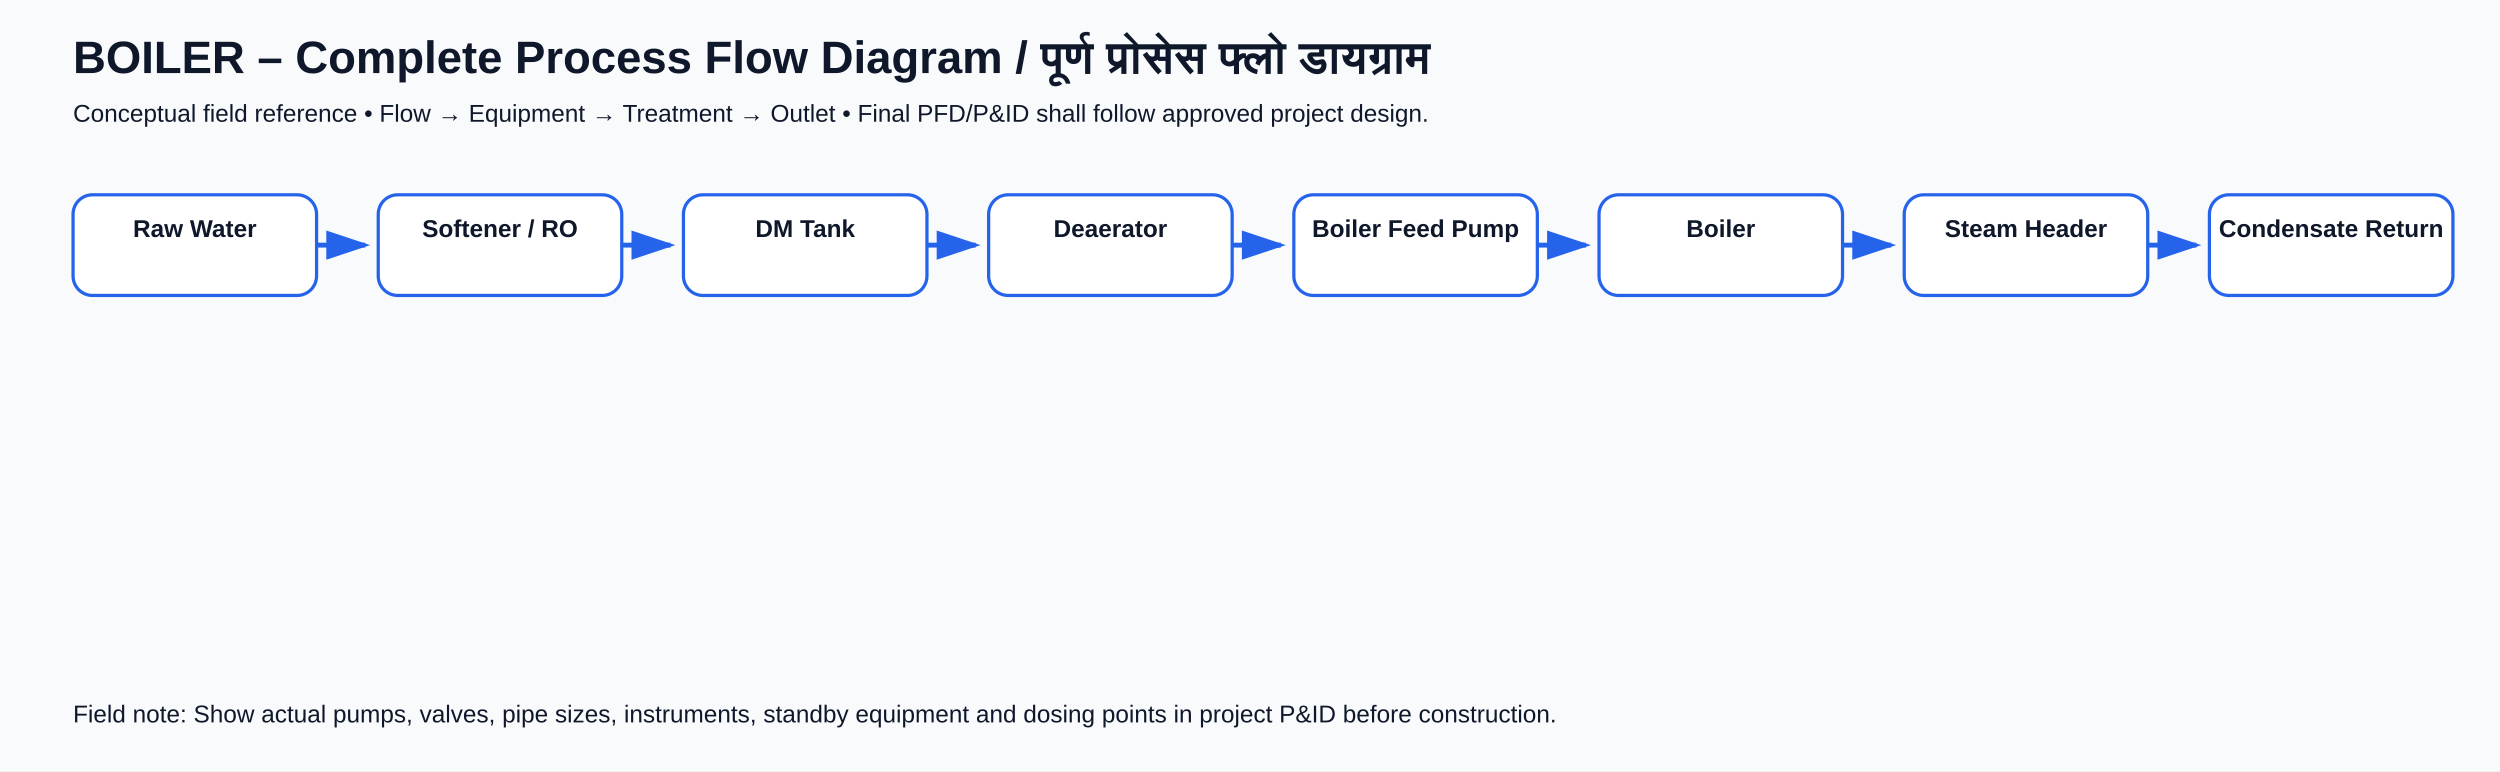
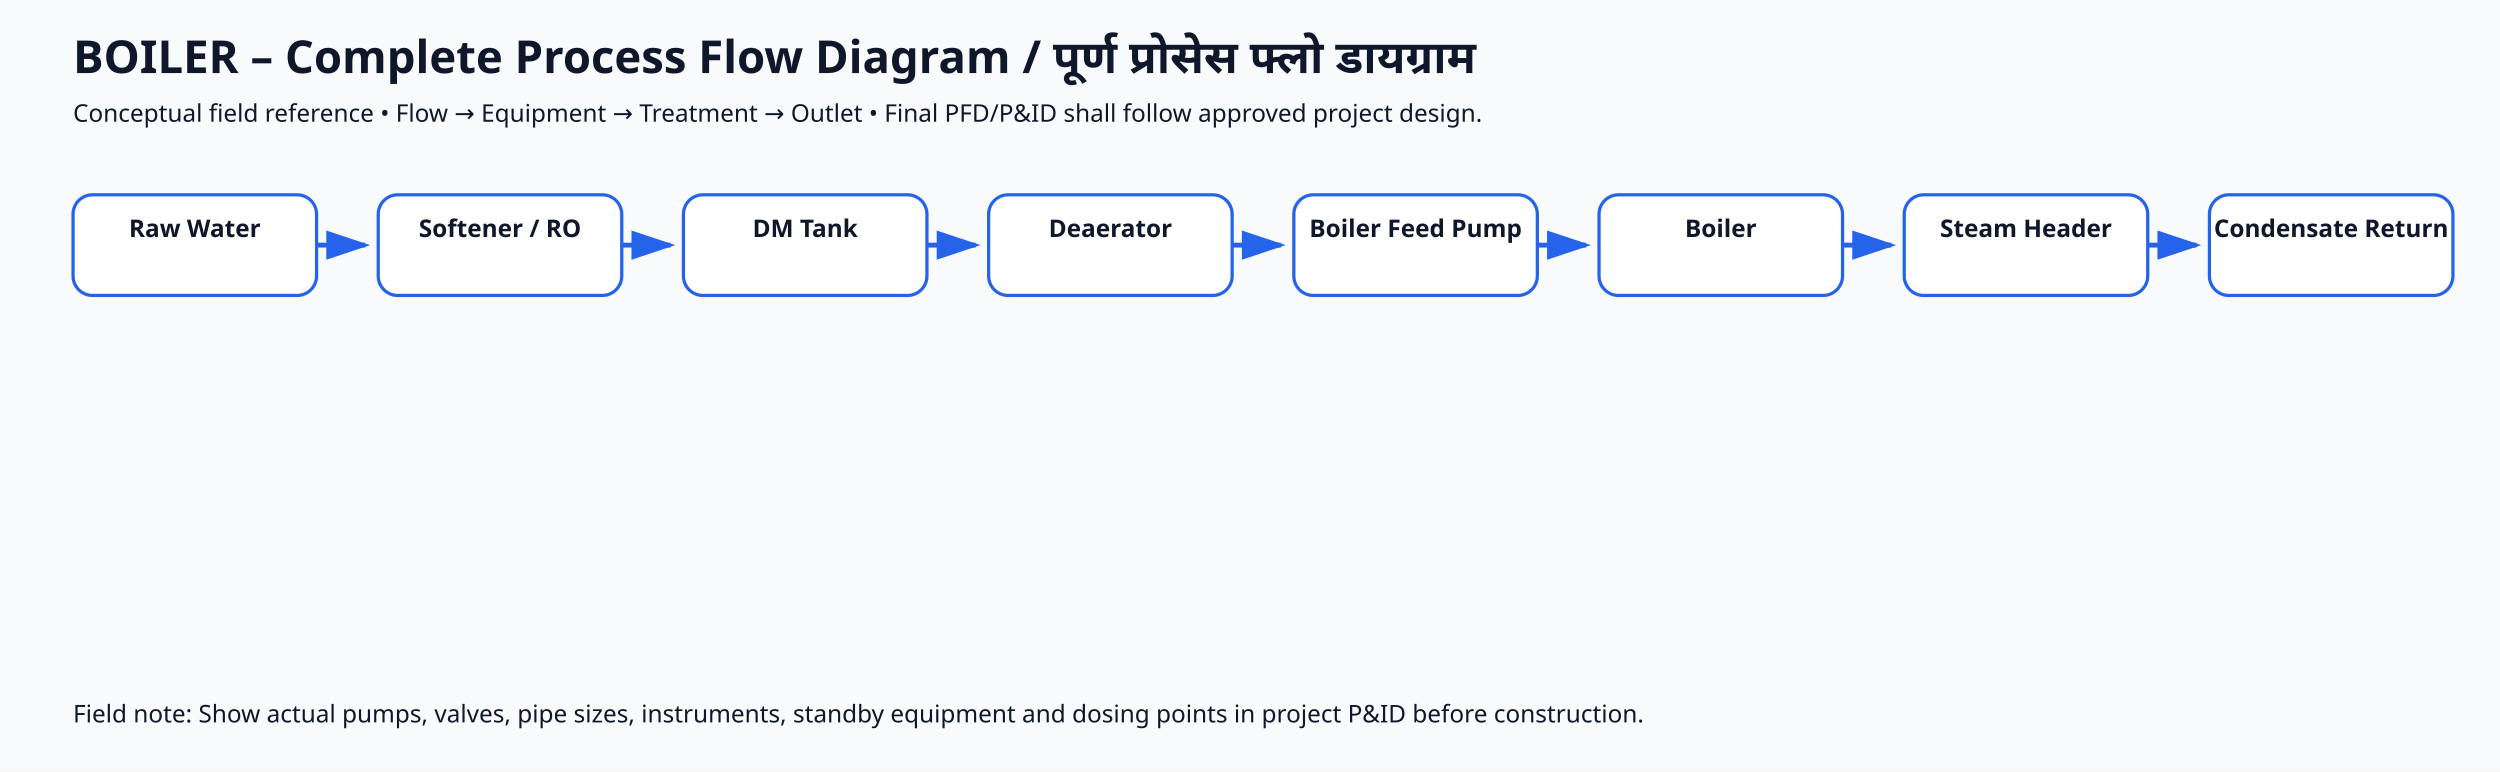
<svg xmlns="http://www.w3.org/2000/svg" width="1540" height="475" viewBox="0 0 1540 475">
  <defs>
    <marker id="a" markerWidth="10" markerHeight="10" refX="8" refY="3" orient="auto">
      <path d="M0,0 L0,6 L9,3 z" fill="#2563eb" />
    </marker>
-     <style>.t{font-family:Arial,sans-serif;fill:#0f172a}.b{fill:#fff;stroke:#2563eb;stroke-width:2}.l{stroke:#2563eb;stroke-width:3;fill:none;marker-end:url(#a)}.s{font-size:15px;font-weight:700}.n{font-size:15px}.h{font-size:28px;font-weight:700}</style>
+     <style>.t{font-family:'Noto Sans','Noto Sans Devanagari',sans-serif;fill:#0f172a}.b{fill:#fff;stroke:#2563eb;stroke-width:2}.l{stroke:#2563eb;stroke-width:3;fill:none;marker-end:url(#a)}.s{font-size:15px;font-weight:700}.n{font-size:15px}.h{font-size:28px;font-weight:700}</style>
  </defs>
  <rect width="100%" height="100%" fill="#f8fafc" />
  <text class="t h" x="45" y="45">BOILER – Complete Process Flow Diagram / पूर्ण प्रोसेस फ्लो डायग्राम</text>
  <text class="t n" x="45" y="75">Conceptual field reference • Flow → Equipment → Treatment → Outlet • Final PFD/P&amp;ID shall follow approved project design.</text>
  <rect class="b" x="45" y="120" rx="12" width="150" height="62" />
  <text class="t s" text-anchor="middle" x="120.0" y="146">Raw Water</text>
  <rect class="b" x="233" y="120" rx="12" width="150" height="62" />
  <text class="t s" text-anchor="middle" x="308.0" y="146">Softener / RO</text>
  <rect class="b" x="421" y="120" rx="12" width="150" height="62" />
  <text class="t s" text-anchor="middle" x="496.0" y="146">DM Tank</text>
  <rect class="b" x="609" y="120" rx="12" width="150" height="62" />
  <text class="t s" text-anchor="middle" x="684.0" y="146">Deaerator</text>
  <rect class="b" x="797" y="120" rx="12" width="150" height="62" />
  <text class="t s" text-anchor="middle" x="872.0" y="146">Boiler Feed Pump</text>
  <rect class="b" x="985" y="120" rx="12" width="150" height="62" />
  <text class="t s" text-anchor="middle" x="1060.0" y="146">Boiler</text>
  <rect class="b" x="1173" y="120" rx="12" width="150" height="62" />
  <text class="t s" text-anchor="middle" x="1248.0" y="146">Steam Header</text>
  <rect class="b" x="1361" y="120" rx="12" width="150" height="62" />
  <text class="t s" text-anchor="middle" x="1436.0" y="146">Condensate Return</text>
  <path class="l" d="M195,151.0 L225,151.0" />
  <path class="l" d="M383,151.0 L413,151.0" />
  <path class="l" d="M571,151.0 L601,151.0" />
  <path class="l" d="M759,151.0 L789,151.0" />
  <path class="l" d="M947,151.0 L977,151.0" />
  <path class="l" d="M1135,151.0 L1165,151.0" />
  <path class="l" d="M1323,151.0 L1353,151.0" />
  <text class="t n" x="45" y="445">Field note: Show actual pumps, valves, pipe sizes, instruments, standby equipment and dosing points in project P&amp;ID before construction.</text>
</svg>
